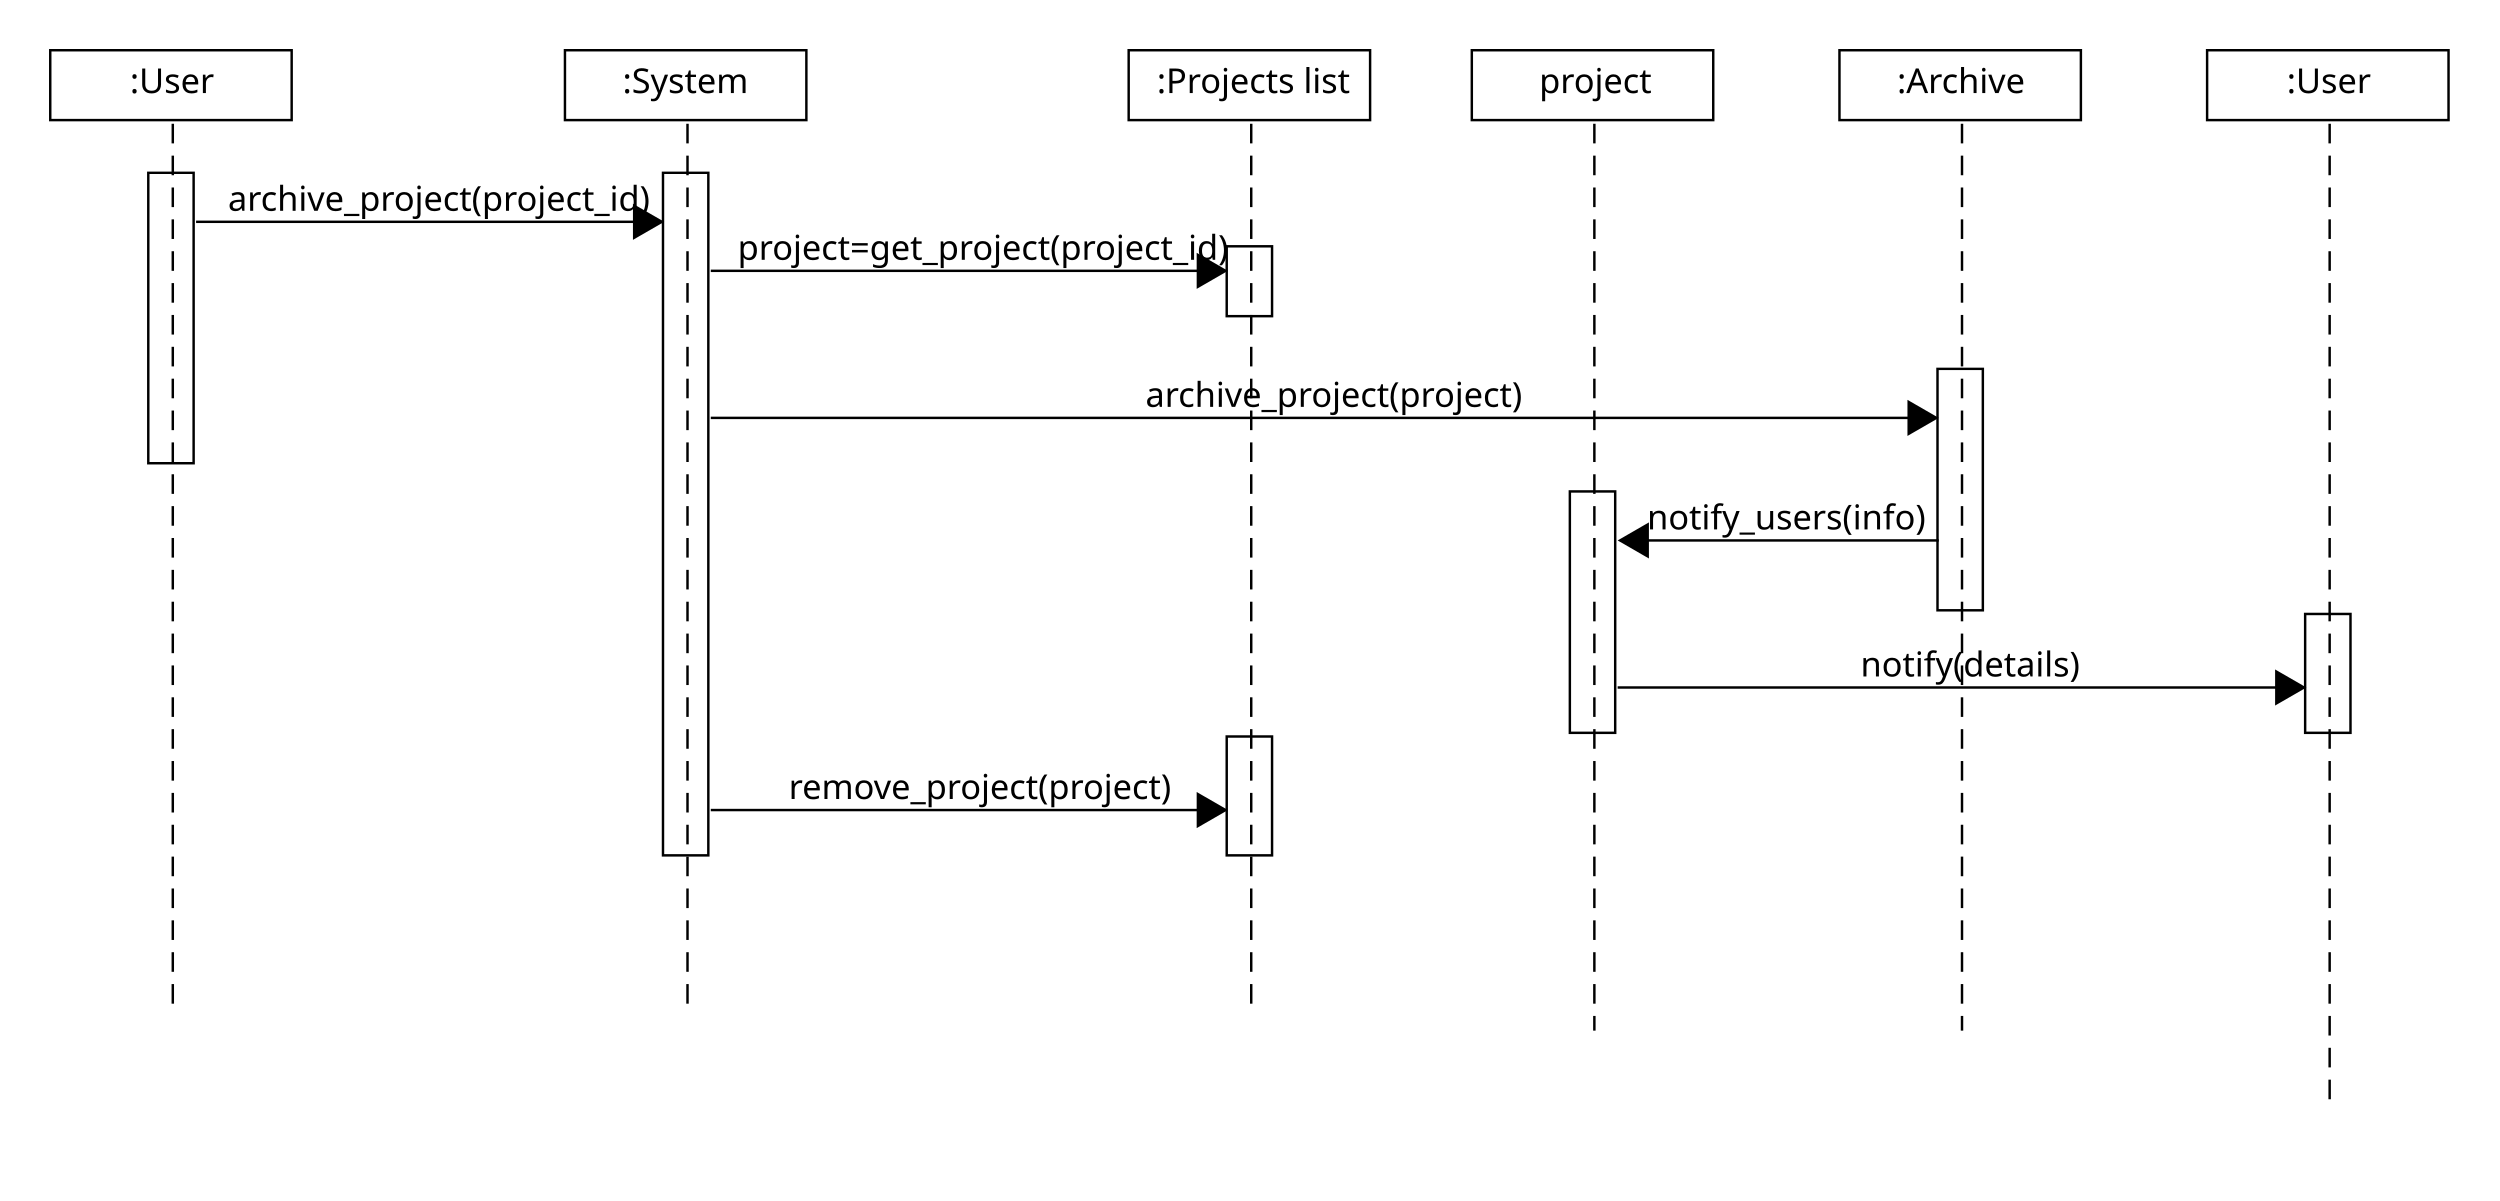
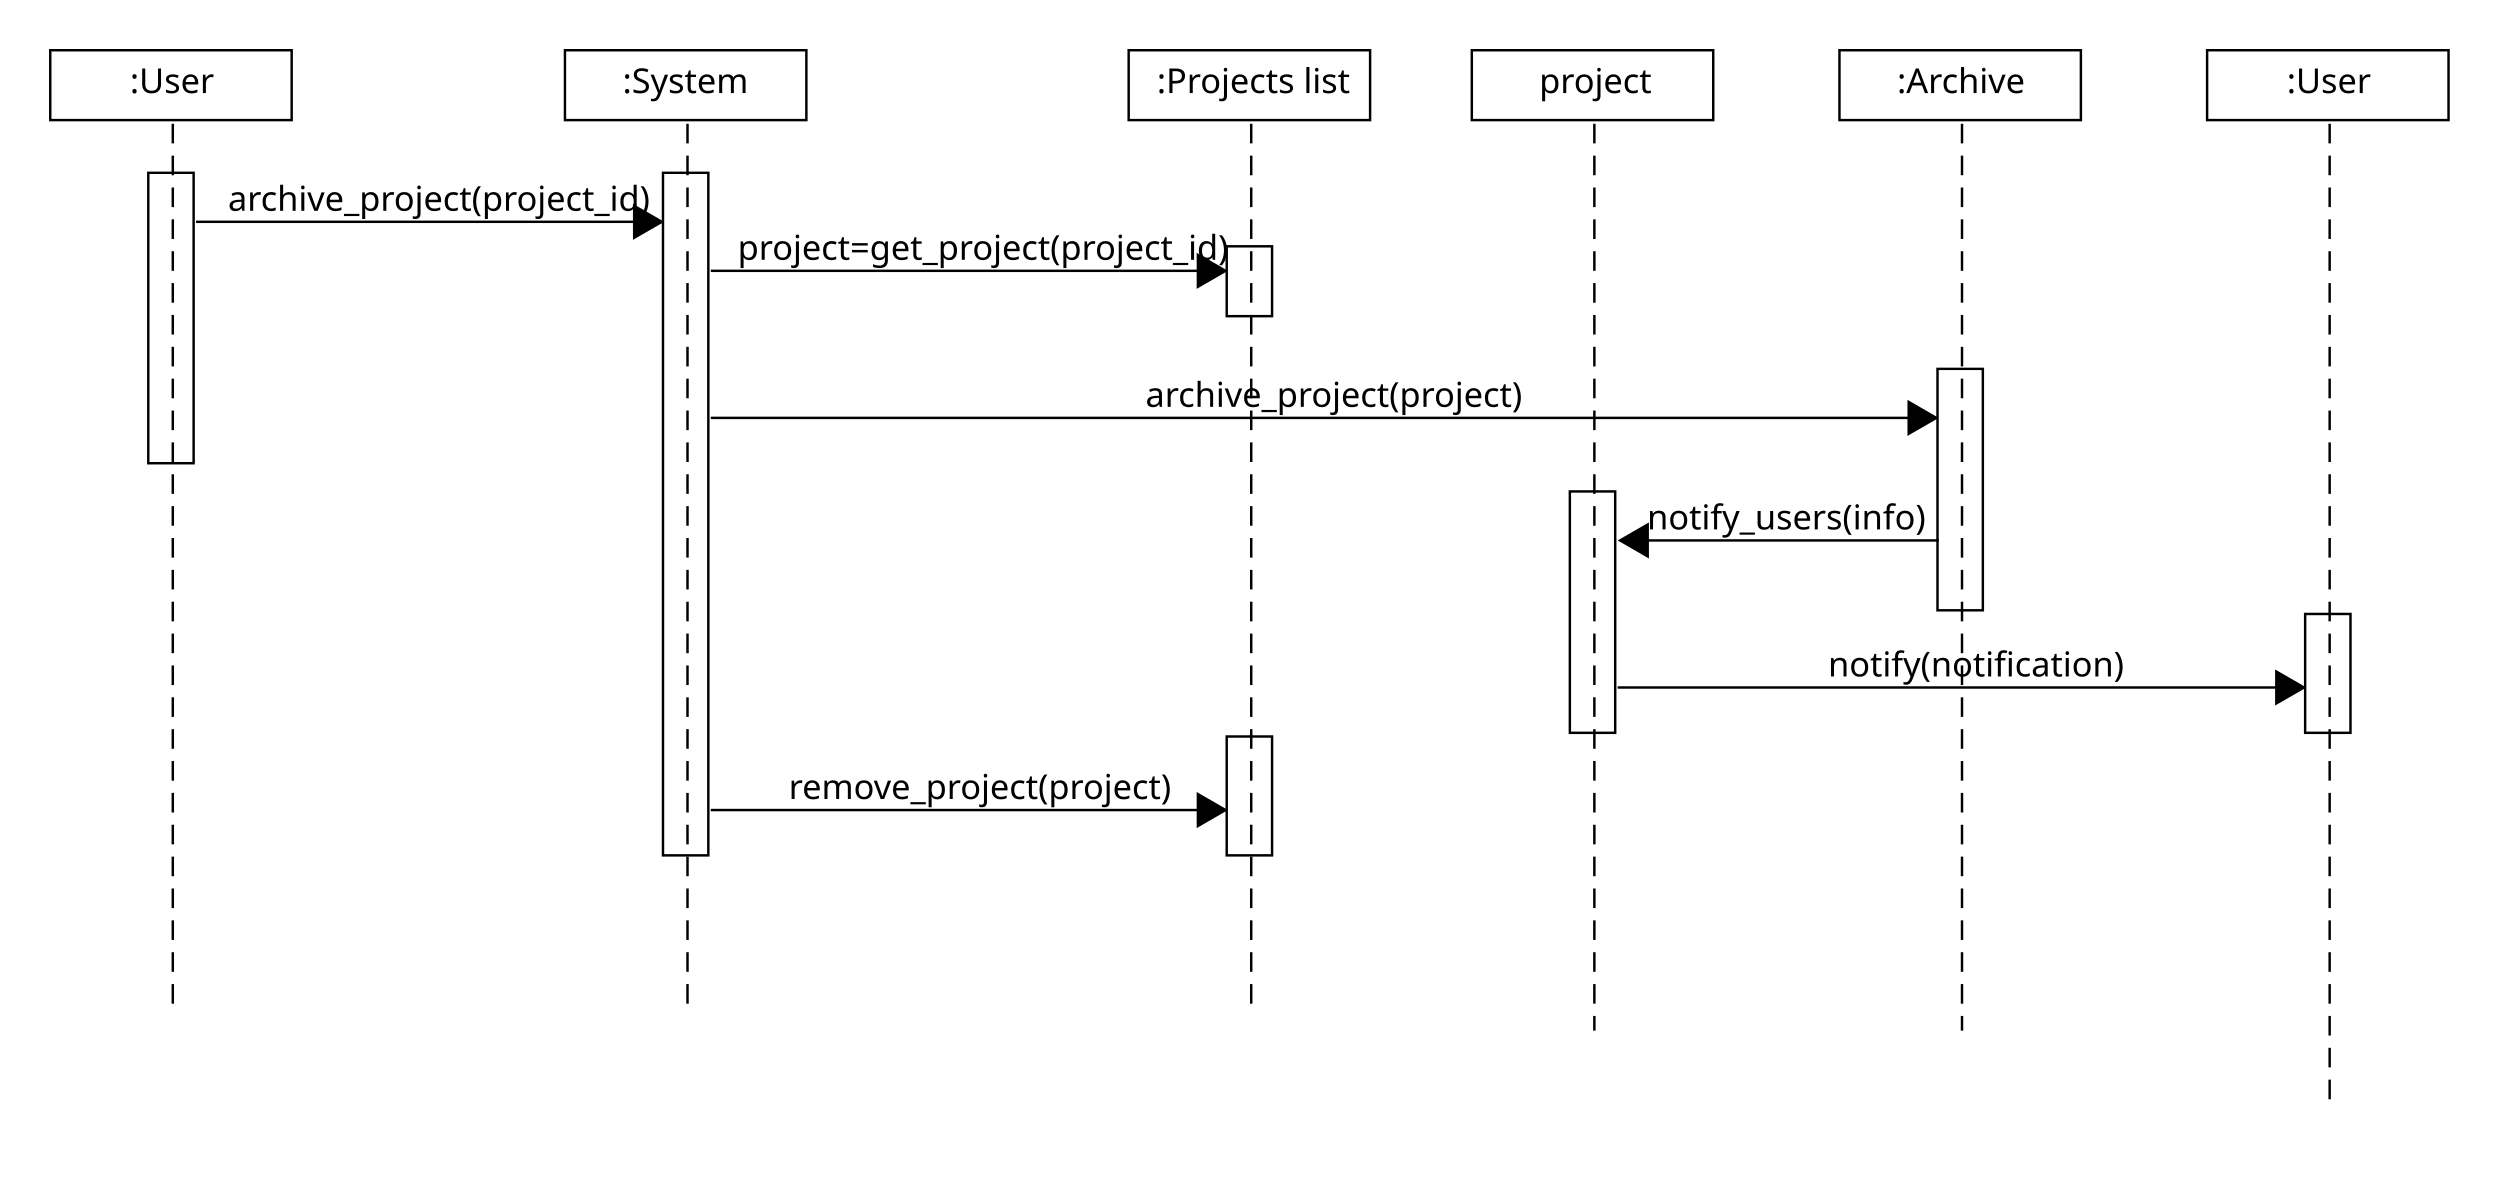
<svg xmlns="http://www.w3.org/2000/svg" fill-opacity="1" color-rendering="auto" color-interpolation="auto" text-rendering="auto" stroke="black" stroke-linecap="square" width="1020" stroke-miterlimit="10" shape-rendering="auto" stroke-opacity="1" fill="black" stroke-dasharray="none" font-weight="normal" stroke-width="1" viewBox="60 80 1020 490" height="490" font-family="'Dialog'" font-style="normal" stroke-linejoin="miter" font-size="12px" stroke-dashoffset="0" image-rendering="auto">
  <defs id="genericDefs" />
  <g>
    <defs id="defs1">
      <clipPath clipPathUnits="userSpaceOnUse" id="clipPath1">
        <path d="M0 0 L2147483647 0 L2147483647 2147483647 L0 2147483647 L0 0 Z" />
      </clipPath>
      <clipPath clipPathUnits="userSpaceOnUse" id="clipPath2">
        <path d="M0 0 L0 30 L20 30 L20 0 Z" />
      </clipPath>
      <clipPath clipPathUnits="userSpaceOnUse" id="clipPath3">
        <path d="M0 0 L0 100 L20 100 L20 0 Z" />
      </clipPath>
      <clipPath clipPathUnits="userSpaceOnUse" id="clipPath4">
        <path d="M0 0 L0 400 L30 400 L30 0 Z" />
      </clipPath>
      <clipPath clipPathUnits="userSpaceOnUse" id="clipPath5">
        <path d="M0 0 L0 30 L100 30 L100 0 Z" />
      </clipPath>
      <clipPath clipPathUnits="userSpaceOnUse" id="clipPath6">
        <path d="M0 0 L0 50 L20 50 L20 0 Z" />
      </clipPath>
      <clipPath clipPathUnits="userSpaceOnUse" id="clipPath7">
        <path d="M0 0 L0 430 L30 430 L30 0 Z" />
      </clipPath>
      <clipPath clipPathUnits="userSpaceOnUse" id="clipPath8">
        <path d="M0 0 L0 390 L30 390 L30 0 Z" />
      </clipPath>
      <clipPath clipPathUnits="userSpaceOnUse" id="clipPath9">
        <path d="M0 0 L0 280 L20 280 L20 0 Z" />
      </clipPath>
      <clipPath clipPathUnits="userSpaceOnUse" id="clipPath10">
        <path d="M0 0 L0 120 L20 120 L20 0 Z" />
      </clipPath>
      <clipPath clipPathUnits="userSpaceOnUse" id="clipPath11">
        <path d="M0 0 L0 40 L240 40 L240 0 Z" />
      </clipPath>
      <clipPath clipPathUnits="userSpaceOnUse" id="clipPath12">
        <path d="M0 0 L0 40 L310 40 L310 0 Z" />
      </clipPath>
      <clipPath clipPathUnits="userSpaceOnUse" id="clipPath13">
        <path d="M0 0 L0 40 L160 40 L160 0 Z" />
      </clipPath>
      <clipPath clipPathUnits="userSpaceOnUse" id="clipPath14">
        <path d="M0 0 L0 40 L220 40 L220 0 Z" />
      </clipPath>
      <clipPath clipPathUnits="userSpaceOnUse" id="clipPath15">
        <path d="M0 0 L0 40 L530 40 L530 0 Z" />
      </clipPath>
    </defs>
    <g fill="rgb(255,255,255)" fill-opacity="0" transform="translate(560,180)" stroke-opacity="0" stroke="rgb(255,255,255)">
      <rect x="0.5" width="18.5" height="28.5" y="0.5" clip-path="url(#clipPath2)" stroke="none" />
    </g>
    <g transform="translate(560,180)">
      <rect fill="none" x="0.5" width="18.5" height="28.5" y="0.5" clip-path="url(#clipPath2)" />
    </g>
    <g fill="rgb(255,255,255)" fill-opacity="0" transform="translate(700,280)" stroke-opacity="0" stroke="rgb(255,255,255)">
      <rect x="0.5" width="18.5" height="98.5" y="0.5" clip-path="url(#clipPath3)" stroke="none" />
    </g>
    <g transform="translate(700,280)">
      <rect fill="none" x="0.5" width="18.5" height="98.5" y="0.5" clip-path="url(#clipPath3)" />
    </g>
    <g stroke-dasharray="8,5" stroke-miterlimit="5" transform="translate(700,120)" stroke-linecap="butt">
      <path fill="none" d="M10.5 10.5 L10.5 380.5" clip-path="url(#clipPath4)" />
    </g>
    <g fill="rgb(255,255,255)" fill-opacity="0" transform="translate(660,100)" stroke-opacity="0" stroke="rgb(255,255,255)">
      <rect x="0.5" width="98.5" height="28.5" y="0.5" clip-path="url(#clipPath5)" stroke="none" />
    </g>
    <g transform="translate(660,100)">
      <rect fill="none" x="0.5" width="98.5" height="28.5" y="0.5" clip-path="url(#clipPath5)" />
      <text x="28" font-size="14px" y="17.969" clip-path="url(#clipPath5)" font-family="sans-serif" stroke="none" xml:space="preserve">project</text>
    </g>
    <g fill="rgb(255,255,255)" fill-opacity="0" transform="translate(1000,330)" stroke-opacity="0" stroke="rgb(255,255,255)">
      <rect x="0.5" width="18.5" height="48.5" y="0.5" clip-path="url(#clipPath6)" stroke="none" />
    </g>
    <g transform="translate(1000,330)">
      <rect fill="none" x="0.5" width="18.5" height="48.5" y="0.5" clip-path="url(#clipPath6)" />
    </g>
    <g fill="rgb(255,255,255)" fill-opacity="0" transform="translate(960,100)" stroke-opacity="0" stroke="rgb(255,255,255)">
      <rect x="0.5" width="98.5" height="28.5" y="0.5" clip-path="url(#clipPath5)" stroke="none" />
    </g>
    <g transform="translate(960,100)">
      <rect fill="none" x="0.5" width="98.5" height="28.5" y="0.5" clip-path="url(#clipPath5)" />
      <text x="33" font-size="14px" y="17.969" clip-path="url(#clipPath5)" font-family="sans-serif" stroke="none" xml:space="preserve">:User</text>
    </g>
    <g stroke-dasharray="8,5" stroke-miterlimit="5" transform="translate(1000,120)" stroke-linecap="butt">
      <path fill="none" d="M10.5 10.5 L10.5 410.5" clip-path="url(#clipPath7)" />
    </g>
    <g fill="rgb(255,255,255)" fill-opacity="0" transform="translate(850,230)" stroke-opacity="0" stroke="rgb(255,255,255)">
      <rect x="0.5" width="18.5" height="98.5" y="0.5" clip-path="url(#clipPath3)" stroke="none" />
    </g>
    <g transform="translate(850,230)">
      <rect fill="none" x="0.5" width="18.5" height="98.5" y="0.5" clip-path="url(#clipPath3)" />
    </g>
    <g stroke-dasharray="8,5" stroke-miterlimit="5" transform="translate(850,120)" stroke-linecap="butt">
      <path fill="none" d="M10.5 10.5 L10.5 380.5" clip-path="url(#clipPath4)" />
    </g>
    <g fill="rgb(255,255,255)" fill-opacity="0" transform="translate(810,100)" stroke-opacity="0" stroke="rgb(255,255,255)">
      <rect x="0.5" width="98.5" height="28.5" y="0.5" clip-path="url(#clipPath5)" stroke="none" />
    </g>
    <g transform="translate(810,100)">
      <rect fill="none" x="0.5" width="98.5" height="28.5" y="0.5" clip-path="url(#clipPath5)" />
      <text x="24" font-size="14px" y="17.969" clip-path="url(#clipPath5)" font-family="sans-serif" stroke="none" xml:space="preserve">:Archive</text>
    </g>
    <g fill="rgb(255,255,255)" fill-opacity="0" transform="translate(560,380)" stroke-opacity="0" stroke="rgb(255,255,255)">
      <rect x="0.5" width="18.5" height="48.5" y="0.5" clip-path="url(#clipPath6)" stroke="none" />
    </g>
    <g transform="translate(560,380)">
      <rect fill="none" x="0.5" width="18.5" height="48.5" y="0.5" clip-path="url(#clipPath6)" />
    </g>
    <g stroke-dasharray="8,5" stroke-miterlimit="5" transform="translate(560,120)" stroke-linecap="butt">
      <path fill="none" d="M10.5 10.5 L10.5 370.5" clip-path="url(#clipPath8)" />
    </g>
    <g fill="rgb(255,255,255)" fill-opacity="0" transform="translate(520,100)" stroke-opacity="0" stroke="rgb(255,255,255)">
      <rect x="0.5" width="98.5" height="28.5" y="0.5" clip-path="url(#clipPath5)" stroke="none" />
    </g>
    <g transform="translate(520,100)">
      <rect fill="none" x="0.5" width="98.5" height="28.5" y="0.5" clip-path="url(#clipPath5)" />
      <text x="12" font-size="14px" y="17.969" clip-path="url(#clipPath5)" font-family="sans-serif" stroke="none" xml:space="preserve">:Projects list</text>
    </g>
    <g fill="rgb(255,255,255)" fill-opacity="0" transform="translate(330,150)" stroke-opacity="0" stroke="rgb(255,255,255)">
      <rect x="0.5" width="18.5" height="278.5" y="0.5" clip-path="url(#clipPath9)" stroke="none" />
    </g>
    <g transform="translate(330,150)">
      <rect fill="none" x="0.5" width="18.5" height="278.5" y="0.5" clip-path="url(#clipPath9)" />
    </g>
    <g fill="rgb(255,255,255)" fill-opacity="0" transform="translate(80,100)" stroke-opacity="0" stroke="rgb(255,255,255)">
      <rect x="0.5" width="98.5" height="28.5" y="0.5" clip-path="url(#clipPath5)" stroke="none" />
    </g>
    <g transform="translate(80,100)">
      <rect fill="none" x="0.5" width="98.5" height="28.5" y="0.5" clip-path="url(#clipPath5)" />
      <text x="33" font-size="14px" y="17.969" clip-path="url(#clipPath5)" font-family="sans-serif" stroke="none" xml:space="preserve">:User</text>
    </g>
    <g fill="rgb(255,255,255)" fill-opacity="0" transform="translate(120,150)" stroke-opacity="0" stroke="rgb(255,255,255)">
      <rect x="0.5" width="18.5" height="118.5" y="0.5" clip-path="url(#clipPath10)" stroke="none" />
    </g>
    <g transform="translate(120,150)">
      <rect fill="none" x="0.5" width="18.5" height="118.5" y="0.5" clip-path="url(#clipPath10)" />
    </g>
    <g stroke-dasharray="8,5" stroke-miterlimit="5" transform="translate(330,120)" stroke-linecap="butt">
      <path fill="none" d="M10.5 10.5 L10.5 370.5" clip-path="url(#clipPath8)" />
    </g>
    <g fill="rgb(255,255,255)" fill-opacity="0" transform="translate(290,100)" stroke-opacity="0" stroke="rgb(255,255,255)">
      <rect x="0.5" width="98.5" height="28.5" y="0.5" clip-path="url(#clipPath5)" stroke="none" />
    </g>
    <g transform="translate(290,100)">
      <rect fill="none" x="0.5" width="98.5" height="28.5" y="0.5" clip-path="url(#clipPath5)" />
      <text x="24" font-size="14px" y="17.969" clip-path="url(#clipPath5)" font-family="sans-serif" stroke="none" xml:space="preserve">:System</text>
    </g>
    <g transform="translate(340,170)">
      <path fill="none" d="M219.5 20.5 L10.5 20.5" clip-path="url(#clipPath11)" />
      <path d="M208.742 14 L220 20.5 L208.742 27 Z" clip-path="url(#clipPath11)" stroke="none" />
      <path fill="none" d="M208.742 14 L220 20.5 L208.742 27 Z" clip-path="url(#clipPath11)" />
      <text x="20.968" font-size="14px" y="16" clip-path="url(#clipPath11)" font-family="sans-serif" stroke="none" xml:space="preserve">project=get_project(project_id)</text>
    </g>
    <g transform="translate(340,390)">
      <path fill="none" d="M219.5 20.5 L10.5 20.5" clip-path="url(#clipPath11)" />
      <path d="M208.742 14 L220 20.5 L208.742 27 Z" clip-path="url(#clipPath11)" stroke="none" />
      <path fill="none" d="M208.742 14 L220 20.5 L208.742 27 Z" clip-path="url(#clipPath11)" />
      <text x="41.789" font-size="14px" y="16" clip-path="url(#clipPath11)" font-family="sans-serif" stroke="none" xml:space="preserve">remove_project(project)</text>
    </g>
    <g transform="translate(710,340)">
      <path fill="none" d="M289.5 20.5 L10.5 20.5" clip-path="url(#clipPath12)" />
      <path d="M278.742 14 L290 20.5 L278.742 27 Z" clip-path="url(#clipPath12)" stroke="none" />
      <path fill="none" d="M278.742 14 L290 20.5 L278.742 27 Z" clip-path="url(#clipPath12)" />
-       <text x="109.086" font-size="14px" y="16" clip-path="url(#clipPath12)" font-family="sans-serif" stroke="none" xml:space="preserve">notify(details)</text>
+       <text x="95.856" font-size="14px" y="16" clip-path="url(#clipPath12)" font-family="sans-serif" stroke="none" xml:space="preserve">notify(notification)</text>
    </g>
    <g transform="translate(710,280)">
      <path fill="none" d="M11.5 20.5 L140.5 20.5" clip-path="url(#clipPath13)" />
      <path d="M22.258 27 L11 20.5 L22.258 14 Z" clip-path="url(#clipPath13)" stroke="none" />
      <path fill="none" d="M22.258 27 L11 20.5 L22.258 14 Z" clip-path="url(#clipPath13)" />
      <text x="22.024" font-size="14px" y="16" clip-path="url(#clipPath13)" font-family="sans-serif" stroke="none" xml:space="preserve">notify_users(info)</text>
    </g>
    <g transform="translate(130,150)">
      <path fill="none" d="M199.5 20.5 L10.5 20.5" clip-path="url(#clipPath14)" />
      <path d="M188.742 14 L200 20.5 L188.742 27 Z" clip-path="url(#clipPath14)" stroke="none" />
      <path fill="none" d="M188.742 14 L200 20.5 L188.742 27 Z" clip-path="url(#clipPath14)" />
      <text x="23.02" font-size="14px" y="16" clip-path="url(#clipPath14)" font-family="sans-serif" stroke="none" xml:space="preserve">archive_project(project_id)</text>
    </g>
    <g transform="translate(340,230)">
      <path fill="none" d="M509.5 20.5 L10.5 20.5" clip-path="url(#clipPath15)" />
      <path d="M498.742 14 L510 20.5 L498.742 27 Z" clip-path="url(#clipPath15)" stroke="none" />
      <path fill="none" d="M498.742 14 L510 20.5 L498.742 27 Z" clip-path="url(#clipPath15)" />
      <text x="187.362" font-size="14px" y="16" clip-path="url(#clipPath15)" font-family="sans-serif" stroke="none" xml:space="preserve">archive_project(project)</text>
    </g>
    <g stroke-dasharray="8,5" stroke-miterlimit="5" transform="translate(120,120)" stroke-linecap="butt">
      <path fill="none" d="M10.5 10.5 L10.5 370.5" clip-path="url(#clipPath8)" />
    </g>
  </g>
</svg>
